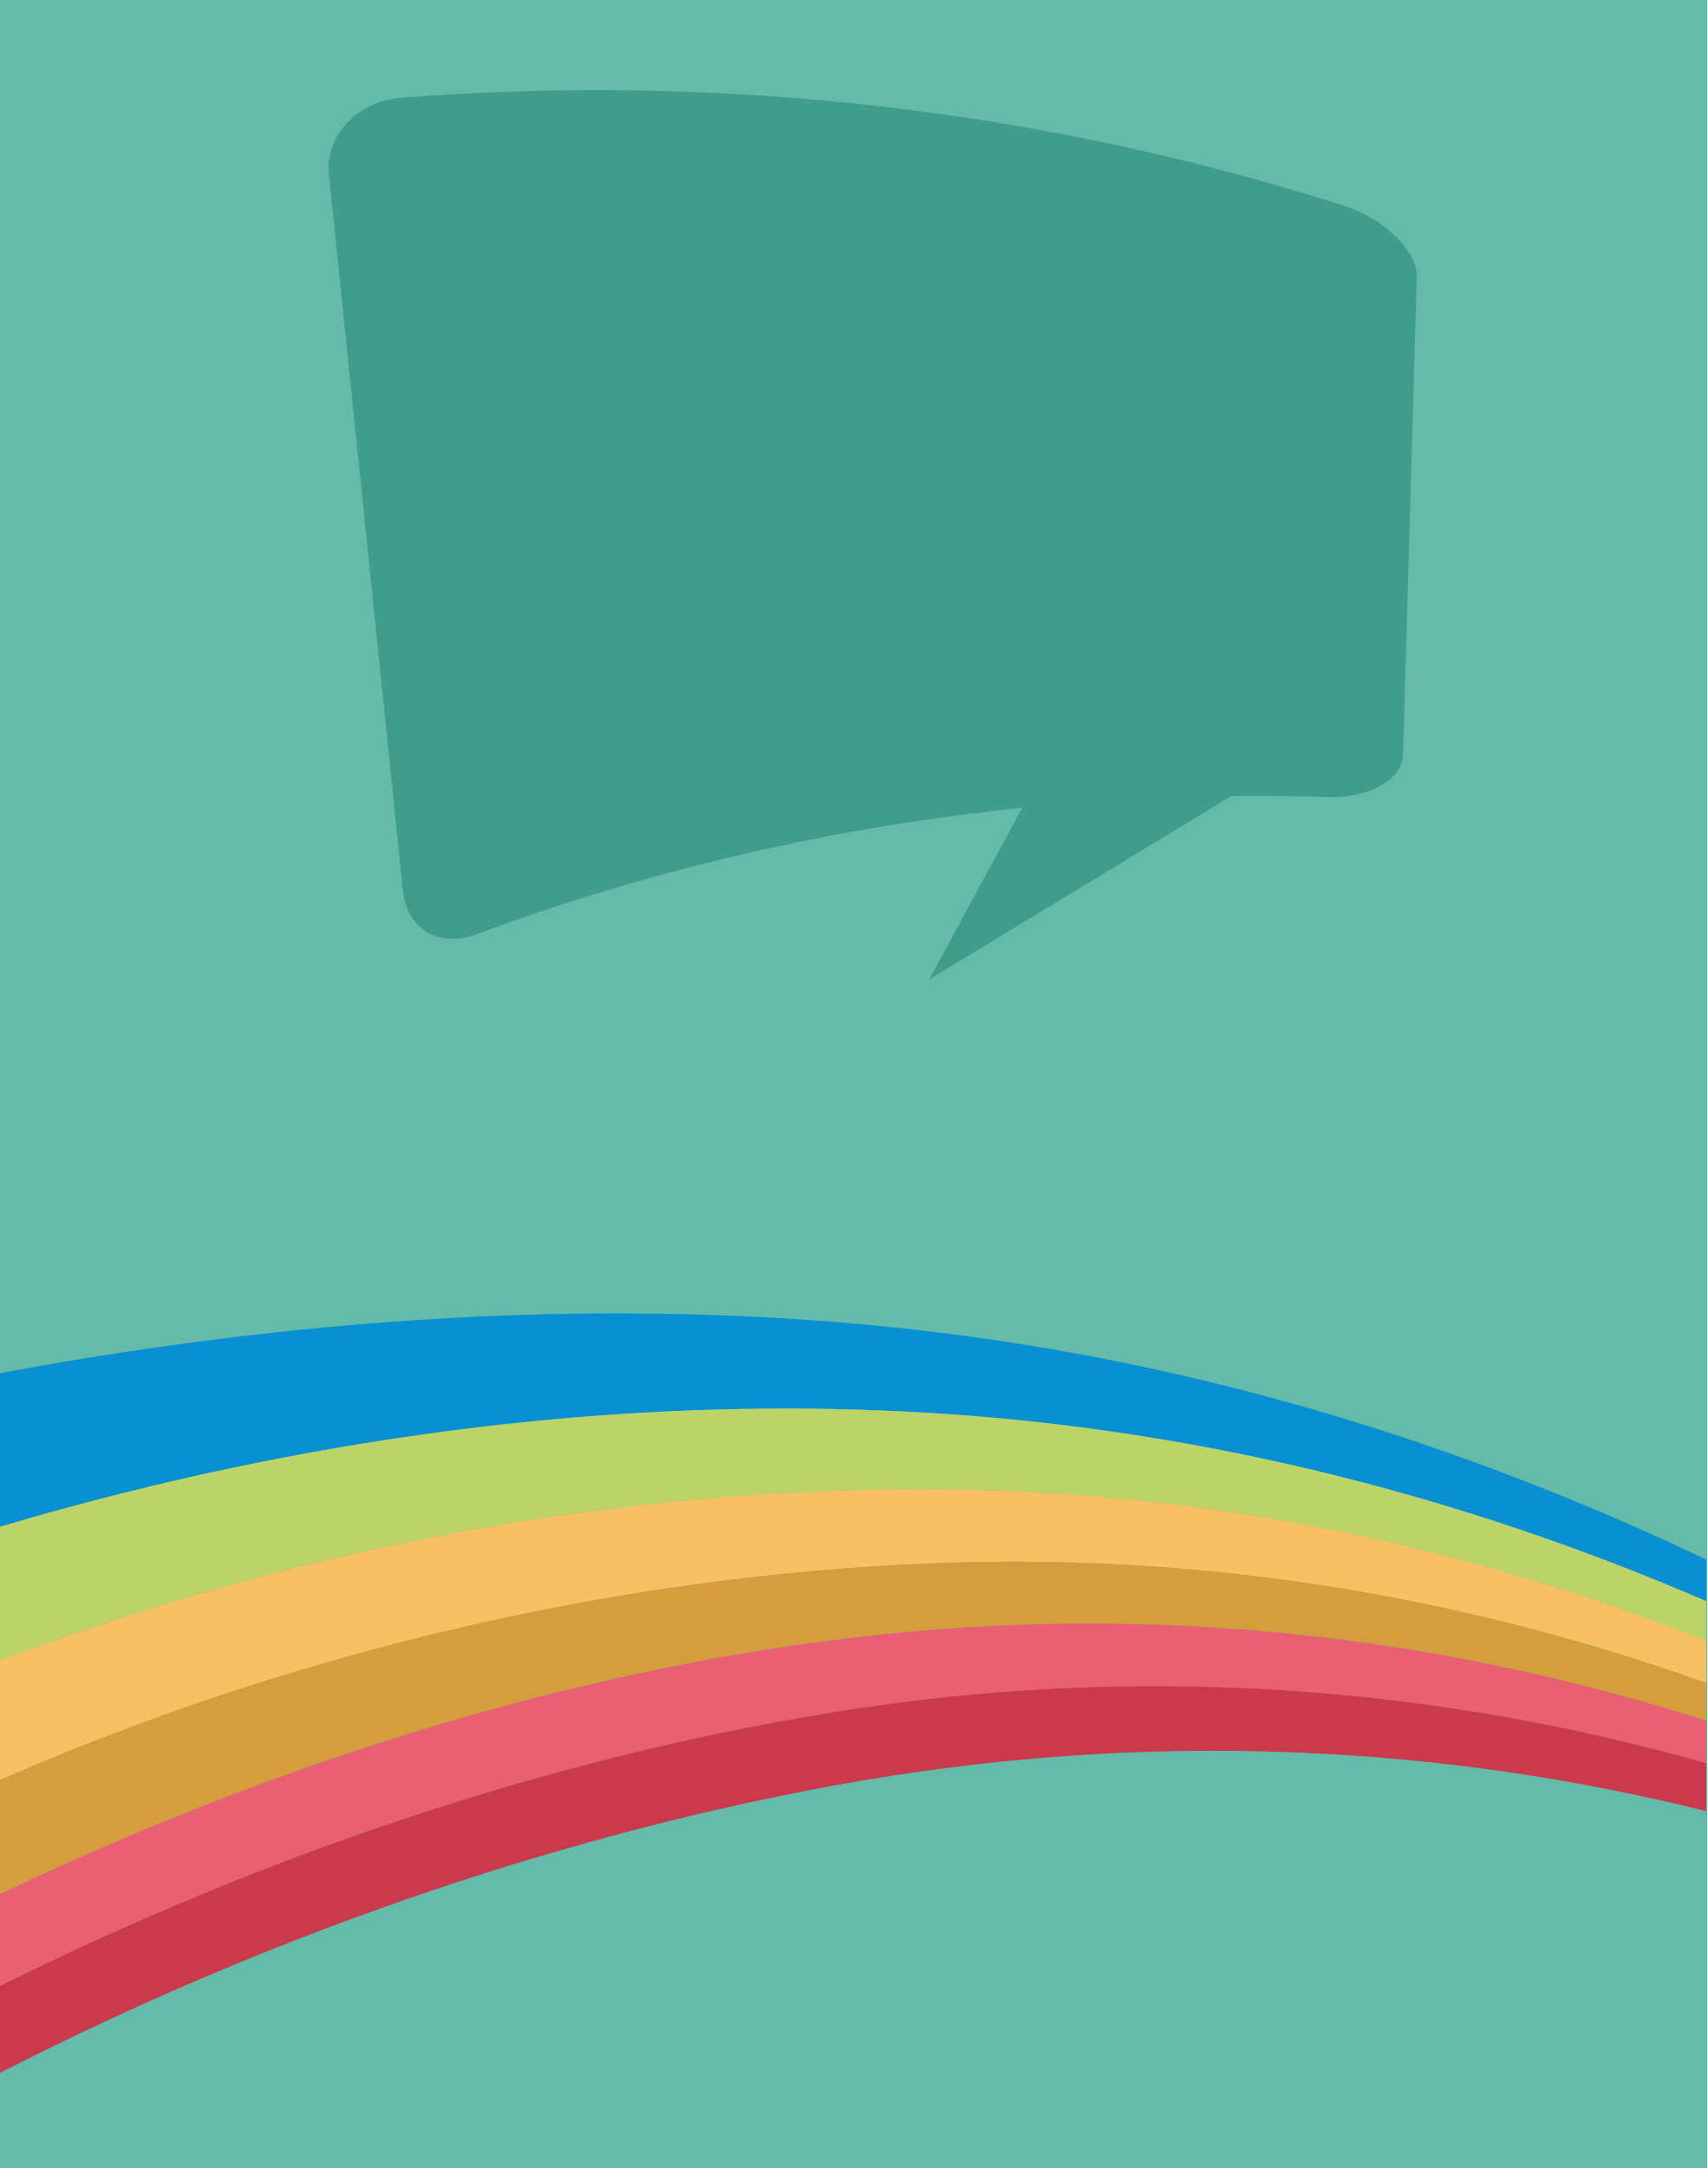
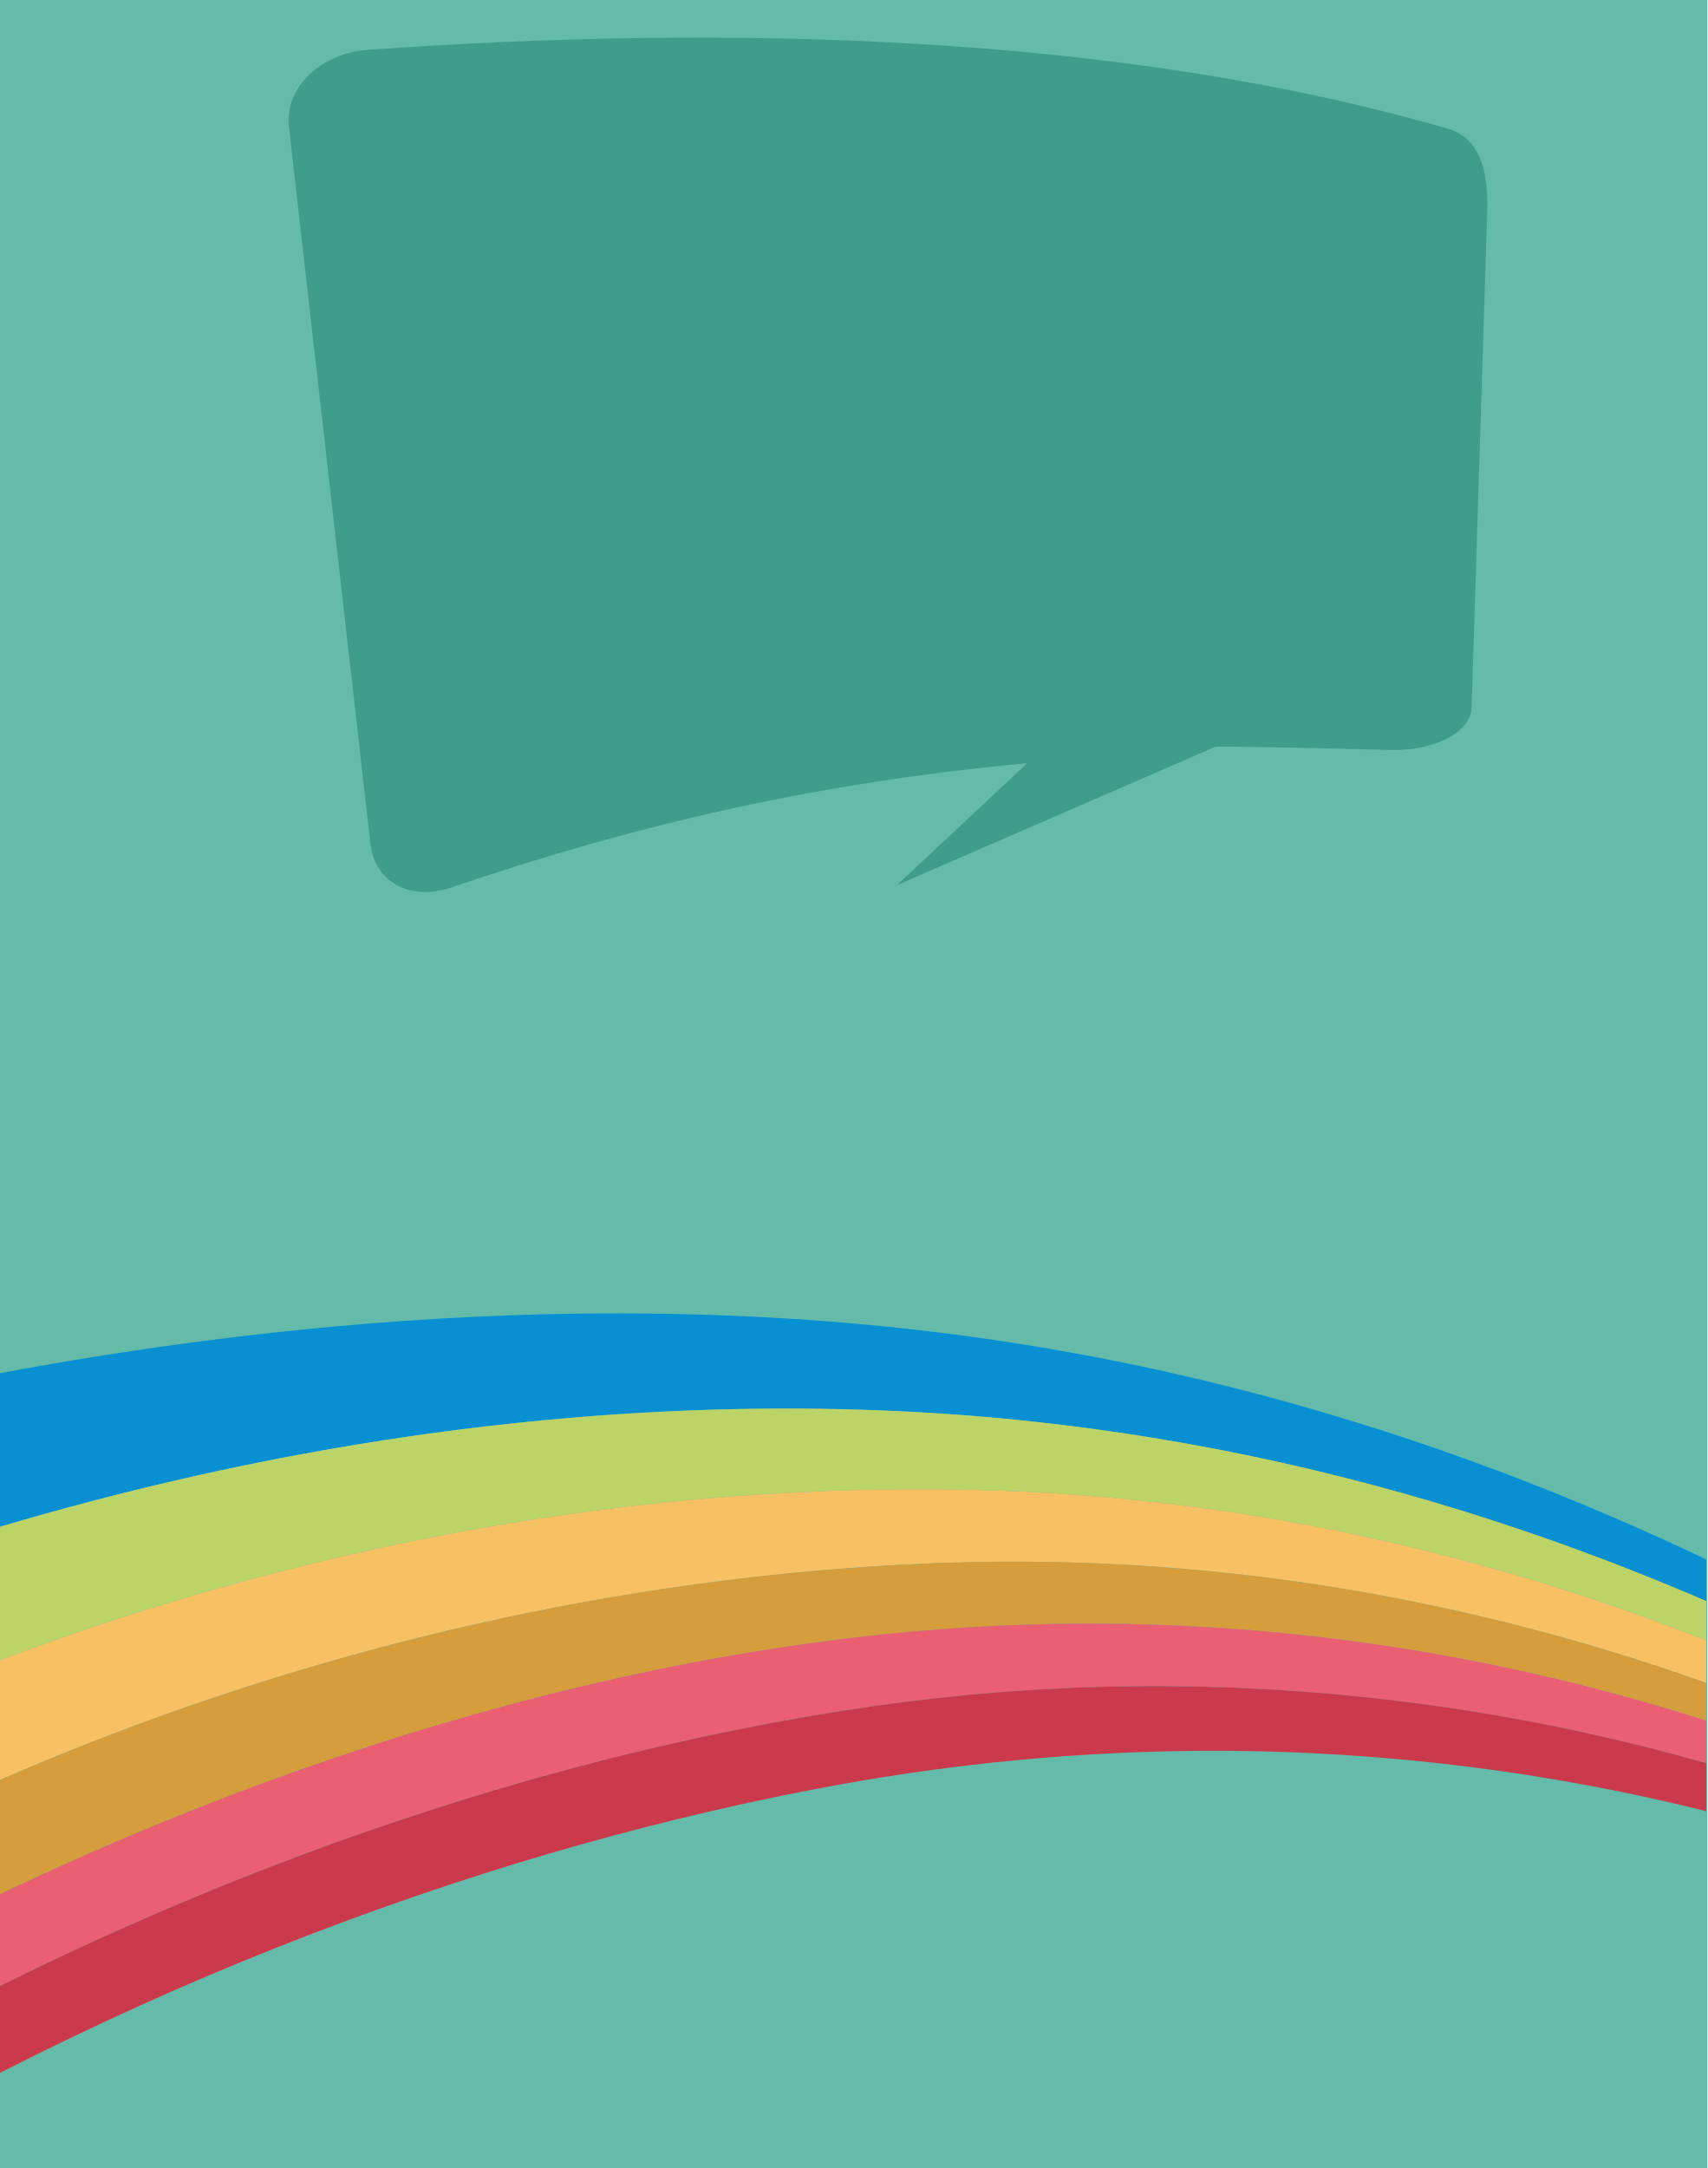
- <svg xmlns="http://www.w3.org/2000/svg" version="1.1" x="0" y="0" width="768" height="975" viewBox="0 0 768 975" enable-background="new 0 0 768 975" xml:space="preserve">
-   <rect fill="#64BBA9" width="768" height="975" />
-   <path fill="#409D8B" d="M604.61 92.51C469.35 49.34 325.05 32.72 180.47 43.97c-19.8 1.46-34.36 17.27-32.52 34.56 11.11 107.37 22.21 214.73 33.3 322.11 1.84 17.31 16.42 25.81 32.85 19.61 78.45-29.22 161.09-48.31 245.73-56.95l-41.87 77.22 135.88-82.49c14.6-0.15 29.23-0.03 43.9 0.45 18.09 0.49 33.07-7.8 33.39-19.22 2.05-71.58 4.11-143.15 6.16-214.73C637.6 113.13 623.1 98.47 604.61 92.51z" />
-   <path fill="none" d="M154.43 650.66c6.24-1.06 12.46-2.06 18.66-3.02C166.88 648.59 160.67 649.6 154.43 650.66z" />
-   <path fill="#0990D3" d="M0 686.63c52.48-15.55 104.09-27.43 154.43-35.97 6.24-1.06 12.46-2.06 18.66-3.02 92.97-14.35 181.35-17.32 262.49-11.04 121.49 9.54 232.82 40.68 331.93 83.47v-18.71c-97.86-46.59-207.52-83.05-328.04-99.83C306.65 582.94 157.55 588.15 0 617.55V686.63z" />
-   <path fill="#BBD367" d="M173.08 647.63c-6.2 0.96-12.42 1.96-18.65 3.02C104.09 659.2 52.48 671.08 0 686.63v59.99c57.26-21.58 113.86-38.03 168.98-50.06 0.59-0.13 1.18-0.25 1.77-0.38 25.06-5.43 49.82-9.95 74.19-13.63 4.37-0.66 8.72-1.28 13.06-1.88 8.06-1.12 16.08-2.16 24.05-3.1 0.46-0.06 0.91-0.1 1.37-0.15 32.31-3.78 63.85-6.08 94.42-7.08 2.28-0.07 4.55-0.14 6.81-0.2 2.49-0.07 4.98-0.13 7.46-0.17 4.19-0.08 8.36-0.15 12.51-0.18 3.39-0.03 6.78-0.05 10.14-0.04 5.64 0.01 11.25 0.06 16.81 0.15 122.68 2.05 235.61 28.35 335.93 67.9v-17.71c-99.11-42.79-210.44-73.93-331.93-83.46C354.44 630.31 266.06 633.28 173.08 647.63z" />
-   <path fill="#F6C063" d="M180.23 738.57c4.35-1.12 8.69-2.2 13.02-3.26 8.66-2.12 17.28-4.12 25.85-6.02 6.53-1.44 13.03-2.82 19.51-4.14 16.19-3.29 32.19-6.19 48-8.73 47.41-7.6 92.98-11.88 135.98-13.47 7.45-0.28 14.86-0.46 22.23-0.55 4.92-0.06 9.81-0.08 14.7-0.06 7.32 0.03 14.61 0.14 21.86 0.34 103.95 2.89 199.98 23.52 286.14 54.21v-19.12c-100.32-39.55-213.25-65.85-335.93-67.9 -5.56-0.09-11.17-0.15-16.81-0.15 -3.36 0-6.75 0.02-10.14 0.04 -4.15 0.03-8.32 0.1-12.51 0.18 -2.48 0.05-4.96 0.11-7.46 0.17 -2.27 0.06-4.54 0.13-6.81 0.2 -30.57 1-62.11 3.31-94.42 7.08 -0.46 0.05-0.91 0.1-1.37 0.16 -7.97 0.94-15.99 1.98-24.05 3.1 -4.34 0.6-8.69 1.23-13.06 1.88 -24.37 3.67-49.13 8.2-74.19 13.63 -0.59 0.13-1.18 0.25-1.77 0.38C113.86 708.58 57.26 725.04 0 746.62v53.87c56.59-24.59 112.61-43.82 167.15-58.48C171.51 740.83 175.88 739.69 180.23 738.57z" />
-   <path fill="#D69D3C" d="M30.79 837.62c92.08-41.19 181.26-69.5 264.36-86.67 11.87-2.45 23.62-4.68 35.23-6.68 27.1-4.67 53.47-8.13 79.01-10.44 17.72-1.61 35.25-2.67 52.6-3.21 12.39-0.39 24.67-0.52 36.86-0.4 12.18 0.12 24.26 0.49 36.23 1.1 83.43 4.21 161.5 19.87 232.43 42.53v-16.96c-86.15-30.69-182.19-51.31-286.14-54.21 -7.25-0.2-14.53-0.31-21.86-0.34 -4.88-0.02-9.78 0-14.7 0.07 -7.37 0.09-14.79 0.27-22.23 0.55 -43.01 1.59-88.57 5.88-135.98 13.47 -15.8 2.53-31.81 5.44-48 8.73 -6.47 1.32-12.98 2.7-19.51 4.14 -8.57 1.89-17.19 3.9-25.85 6.02 -4.33 1.06-8.67 2.15-13.02 3.27 -4.35 1.12-8.71 2.26-13.08 3.44C112.62 756.67 56.59 775.9 0 800.49v51.34c5.88-2.8 11.76-5.55 17.62-8.24C22.01 841.57 26.4 839.59 30.79 837.62z" />
-   <path fill="#EA5F72" d="M767.5 792.94v-19.1c-70.94-22.65-149.01-38.31-232.43-42.52 -11.97-0.6-24.05-0.97-36.23-1.1 -12.18-0.12-24.47 0.01-36.86 0.4 -17.35 0.54-34.88 1.6-52.6 3.21 -25.53 2.31-51.91 5.77-79 10.44 -11.61 2-23.36 4.23-35.23 6.68 -83.1 17.17-172.28 45.48-264.36 86.67 -4.38 1.96-8.78 3.95-13.17 5.97 -5.86 2.69-11.73 5.44-17.62 8.24v41.32c140.99-70.01 277.14-109.41 394.2-126.04 43.72-6.19 86.58-8.95 128.27-8.81l0 0h0C610.3 758.58 692.94 771.75 767.5 792.94z" />
-   <path fill="#CB394D" d="M767.5 792.94c-74.56-21.19-157.2-34.36-245.03-34.65h0c-41.69-0.14-84.55 2.63-128.27 8.82C277.14 783.74 141 823.15 0 893.15v39.06c132.38-67.61 261.75-108.24 373.61-128.93 144.34-26.66 277.93-17.71 393.89 11.24V792.94z" />
+ <svg xmlns="http://www.w3.org/2000/svg" xmlns:xlink="http://www.w3.org/1999/xlink" version="1.1" x="0px" y="0px" viewBox="0 0 768 975" enable-background="new 0 0 768 975" xml:space="preserve">
+   <g id="background">
+     <rect fill="#64BBA9" width="768" height="975" />
+   </g>
+   <g id="cloud">
+     <g id="Layer_3_1_">
+       <g id="bslloon_1_">
+         <path fill="#409D8B" d="M651.5,57.956C502.563,14.729,324.967,11.112,165.775,22.379c-21.802,1.466-37.832,17.292-35.812,34.603     c12.228,107.516,24.455,215.02,36.667,322.534c2.03,17.331,18.083,25.84,36.174,19.637     c86.378-29.256,166.042-47.264,259.235-55.917l-58.54,54.801l143.271-62.21c16.081-0.148,62.297,0.996,78.442,1.477     c19.918,0.494,36.411-7.812,36.76-19.246c2.252-71.675,4.523-143.346,6.777-215.015C669.101,91.628,671.85,63.929,651.5,57.956z" />
+       </g>
+     </g>
+   </g>
+   <g id="rainbow">
+     <g id="Layer_2_2_">
+       <g>
+         <g>
+           <g>
+             <defs>
+               <rect id="SVGID_1_" y="9" width="767.504" height="1026.337" />
+             </defs>
+             <clipPath id="SVGID_2_">
+               <use xlink:href="#SVGID_1_" overflow="visible" />
+             </clipPath>
+             <g id="Layer_4_1_" clip-path="url(#SVGID_2_)">
+               <g>
+                 <path fill="#0066B2" d="M874.186,744.425c105.531,60.261,194.475,135.412,274.621,210.664         C1068.959,879.937,979.816,804.686,874.186,744.425z" />
+                 <g>
+                   <path fill="none" d="M-321.102,920.252l40.827-25.673C-293.872,902.996-307.479,911.557-321.102,920.252z" />
+                   <g>
+                     <path fill="none" d="M1323.494,1179.842h0.002c-52.167-71.753-118.625-137.71-191.678-200.569           C1204.871,1042.133,1271.327,1108.089,1323.494,1179.842z" />
+                     <path fill="none" d="M167.146,742.006C44.792,774.897-85.093,830.74-211.914,918.711           c-29.081,20.188-57.962,41.175-86.844,63.062h0.002c28.881-21.888,57.762-42.875,86.843-63.062           C-85.093,830.741,44.792,774.897,167.146,742.006z" />
+                     <path fill="none" d="M30.789,837.622c92.077-41.186,181.256-69.503,264.358-86.67           C212.045,768.119,122.864,796.437,30.789,837.622z" />
+                     <path fill="none" d="M-320.972,920.171l40.572-25.513C-293.912,903.022-307.436,911.53-320.972,920.171z" />
+                     <path fill="none" d="M846.607,772.804c111.323,54.864,204.964,127.713,287.709,201.27           c75.151,66.859,143.51,136.012,196.373,210.963h0.002c-52.862-74.951-121.224-144.104-196.373-210.963           C1051.573,900.518,957.933,827.668,846.607,772.804c-118.623-58.462-258.936-100.331-415.032-102.935           c-5.564-0.094-11.169-0.145-16.812-0.15c5.643,0.006,11.247,0.057,16.812,0.15           C587.67,672.473,727.982,714.342,846.607,772.804z" />
+                     <path fill="#0990D3" d="M1339.184,1189.536c-54.065-77.549-123.52-151.502-201.069-224.454           c-83.445-78.449-176.082-156.699-286.115-219.559c-117.818-67.256-256.034-122.221-412.532-144.007           c-172.19-24.088-371.761-8.194-581.625,48.569c-164.993,44.57-335.483,93.439-513.868,137.012l-19.987,163.197           l73.453,8.994c34.831-17.93,69.454-35.577,103.883-52.884c0.042-0.021,0.085-0.044,0.127-0.065           c116.072-59.658,229.876-114.903,341.702-162.921C56.417,651.881,262.481,623.2,435.572,636.592           c156.595,12.291,296.309,60.461,414.732,123.22c110.824,58.763,203.563,134.713,286.011,210.165           c77.35,70.953,147.207,144.106,201.07,221.556c0.099,0.104,0.099,0.2,0.201,0.3h-0.004c0,0,0,0.001,0.002,0.002           l-3.356-0.424c0.987,1.409,1.979,2.814,2.955,4.226c0.101,0.197,0.301,0.396,0.399,0.6l6.796,0.8           C1342.682,1194.534,1340.983,1192.035,1339.184,1189.536z" />
+                     <path fill="#BBD367" d="M1337.386,1191.532c-53.863-77.449-123.721-150.603-201.07-221.556           c-82.447-75.452-175.187-151.402-286.011-210.165c-118.424-62.759-258.138-110.929-414.732-123.22           C262.481,623.2,56.417,651.881-156.848,743.419c-111.826,48.018-225.63,103.263-341.702,162.921           c-0.042,0.021-0.085,0.044-0.127,0.065c-31.494,16.188-63.153,32.697-94.988,49.479l184.281,22.486           c2.534-1.719,5.065-3.418,7.597-5.126h0l-3.001-0.367l83.688-52.626l0.128-0.08c13.537-8.641,27.061-17.148,40.572-25.513           l0.126-0.08l100.843-63.413c117.664-67.276,236.106-110.104,348.413-134.614c0.592-0.129,1.181-0.252,1.774-0.38           c25.064-5.431,49.821-9.955,74.192-13.629c4.367-0.658,8.717-1.28,13.059-1.884c8.059-1.123,16.079-2.163,24.048-3.104           c0.457-0.056,0.912-0.104,1.369-0.156c32.312-3.777,63.847-6.081,94.419-7.084c2.278-0.074,4.548-0.14,6.814-0.2           c2.492-0.066,4.977-0.126,7.456-0.174c4.188-0.084,8.36-0.146,12.509-0.18c3.394-0.028,6.775-0.046,10.141-0.042           c5.643,0.006,11.247,0.057,16.812,0.15c156.097,2.604,296.409,44.473,415.032,102.935           c111.325,54.864,204.966,127.714,287.711,201.27c75.149,66.858,143.511,136.012,196.373,210.963h-0.002l-4.825-0.576           c1.554,2.155,3.098,4.312,4.626,6.476l3.74,0.473l3.353,0.424h0.004           C1337.484,1191.732,1337.484,1191.636,1337.386,1191.532z" />
+                     <path fill="#F6C063" d="M1134.316,974.073c-82.745-73.557-176.386-146.405-287.709-201.27           C727.982,714.342,587.67,672.473,431.575,669.869c-5.564-0.094-11.169-0.145-16.812-0.15           c-3.365-0.004-6.747,0.014-10.141,0.042c-4.148,0.034-8.32,0.096-12.509,0.18c-2.479,0.048-4.964,0.107-7.456,0.174           c-2.266,0.061-4.536,0.126-6.814,0.2c-30.572,1.003-62.107,3.307-94.419,7.084c-0.457,0.052-0.912,0.101-1.369,0.156           c-7.969,0.94-15.989,1.98-24.048,3.104c-4.341,0.604-8.692,1.226-13.059,1.884c-24.371,3.674-49.128,8.198-74.192,13.629           c-0.593,0.128-1.182,0.251-1.774,0.38C56.676,721.061-61.766,763.889-179.43,831.165l-100.843,63.413l-0.126,0.08           l-40.572,25.513l-0.128,0.08l-83.688,52.626l3.001,0.367h0l100.131,12.224c1.54-1.167,3.08-2.32,4.621-3.481l-1.721-0.212           c0,0,0,0,0,0l-0.001-0.001c28.881-21.888,57.763-42.875,86.844-63.062C-85.093,830.74,44.792,774.897,167.146,742.006           c4.368-1.175,8.729-2.32,13.079-3.437c4.351-1.118,8.69-2.204,13.019-3.264c8.658-2.119,17.276-4.125,25.846-6.018           c6.53-1.443,13.033-2.823,19.507-4.141c16.187-3.29,32.194-6.191,47.998-8.725c47.411-7.596,92.977-11.878,135.983-13.472           c7.448-0.276,14.859-0.459,22.234-0.551c4.916-0.062,9.814-0.084,14.698-0.065c7.323,0.026,14.61,0.141,21.856,0.342           c132.882,3.699,252.836,36.366,355.741,82.017c1.87,0.832,3.736,1.666,5.596,2.504c10.464,4.721,20.778,9.617,30.945,14.67           c98.273,48.859,182.816,112.556,258.168,177.405c73.053,62.859,139.511,128.816,191.678,200.569h-0.002v0.001l-2.992-0.373           c1.17,1.588,2.338,3.174,3.494,4.768l1.866,0.223h0.002l4.825,0.576C1277.826,1110.085,1209.468,1040.933,1134.316,974.073           z" />
+                     <path fill="#D69D3C" d="M1323.494,1179.842c-52.167-71.753-118.623-137.709-191.676-200.569           c-75.352-64.85-159.895-128.546-258.168-177.405c-10.167-5.053-20.481-9.949-30.945-14.67           c-1.859-0.838-3.726-1.672-5.596-2.504c-102.905-45.65-222.859-78.317-355.741-82.017           c-7.246-0.201-14.533-0.315-21.856-0.342c-4.884-0.019-9.782,0.003-14.698,0.065c-7.375,0.092-14.786,0.274-22.234,0.551           c-43.006,1.594-88.572,5.876-135.983,13.472c-15.804,2.533-31.812,5.435-47.998,8.725           c-6.474,1.317-12.978,2.697-19.507,4.141c-8.57,1.893-17.188,3.898-25.846,6.018c-4.329,1.06-8.668,2.146-13.019,3.264           c-4.351,1.116-8.711,2.262-13.079,3.437c-122.354,32.892-252.239,88.735-379.06,176.706           c-29.081,20.187-57.962,41.174-86.843,63.062c0,0,0,0.001-0.001,0.001l1.721,0.212h0.002l68.932,8.384           c2.372-1.657,4.742-3.293,7.112-4.931h-0.002l-6.315-0.771c82.324-57.568,164.659-104.209,244.922-141.075           c4.397-2.02,8.789-4.009,13.173-5.972c92.075-41.186,181.256-69.503,264.358-86.67c11.871-2.452,23.62-4.677,35.233-6.678           c27.1-4.673,53.474-8.132,79.005-10.442c17.717-1.607,35.254-2.667,52.6-3.211c12.386-0.389,24.675-0.517,36.858-0.396           c12.183,0.121,24.262,0.489,36.229,1.095c112.504,5.683,215.281,32.167,303.935,68.569           c111.929,45.971,206.668,112.927,290.613,182.582c56.452,46.818,109.532,96.24,154.71,149.473           c11.526,13.582,22.548,27.407,32.969,41.505l-5.632-0.704c1.56,2.062,3.104,4.13,4.635,6.203l4.198,0.522h0.002           L1323.494,1179.842L1323.494,1179.842z" />
+                     <path fill="#EA5F72" d="M1129.62,982.471c-83.945-69.655-178.685-136.611-290.613-182.582           c-88.653-36.402-191.431-62.887-303.935-68.569c-11.967-0.605-24.046-0.974-36.229-1.095           c-12.184-0.12-24.473,0.008-36.858,0.396c-17.346,0.544-34.883,1.604-52.6,3.211c-25.532,2.311-51.906,5.77-79.005,10.442           c-11.613,2.001-23.362,4.226-35.233,6.678c-83.103,17.167-172.281,45.484-264.358,86.67           c-4.385,1.963-8.776,3.952-13.173,5.972c-80.263,36.866-162.598,83.507-244.922,141.075l6.315,0.771h0.002l55.244,6.725           c1.372-0.914,2.744-1.811,4.115-2.719l-3.911-0.479C32.431,857.155,231.702,790.199,394.196,767.11           c43.722-6.187,86.582-8.951,128.273-8.815c115.261,0.375,221.587,22.925,312.444,56.685           c111.824,41.473,207.663,106.635,291.708,173.987c69.255,55.464,133.513,114.126,183.783,180.29l-3.113-0.375h-0.002           c0.939,1.222,1.884,2.439,2.812,3.666l1.563,0.195l5.632,0.704c-10.421-14.097-21.44-27.922-32.967-41.504           C1239.152,1078.711,1186.072,1029.289,1129.62,982.471z" />
+                     <path fill="#CB394D" d="M1310.405,1169.257c-50.271-66.164-114.528-124.826-183.783-180.29           c-84.045-67.353-179.884-132.515-291.708-173.987c-90.857-33.76-197.184-56.31-312.444-56.685           c-41.691-0.136-84.552,2.63-128.271,8.815C231.704,790.199,32.433,857.155-165.54,988.967l3.911,0.479l49.954,6.12           c170.19-106.632,342.079-165.793,485.287-192.276c171.488-31.679,327.789-13.091,457.404,29.586           c111.23,36.673,207.565,98.936,292.51,164.692c66.658,51.667,128.118,107.931,177.785,170.591l5.979,0.724h0.002           L1310.405,1169.257z" />
+                   </g>
+                 </g>
+               </g>
+             </g>
+           </g>
+         </g>
+       </g>
+     </g>
+   </g>
</svg>
